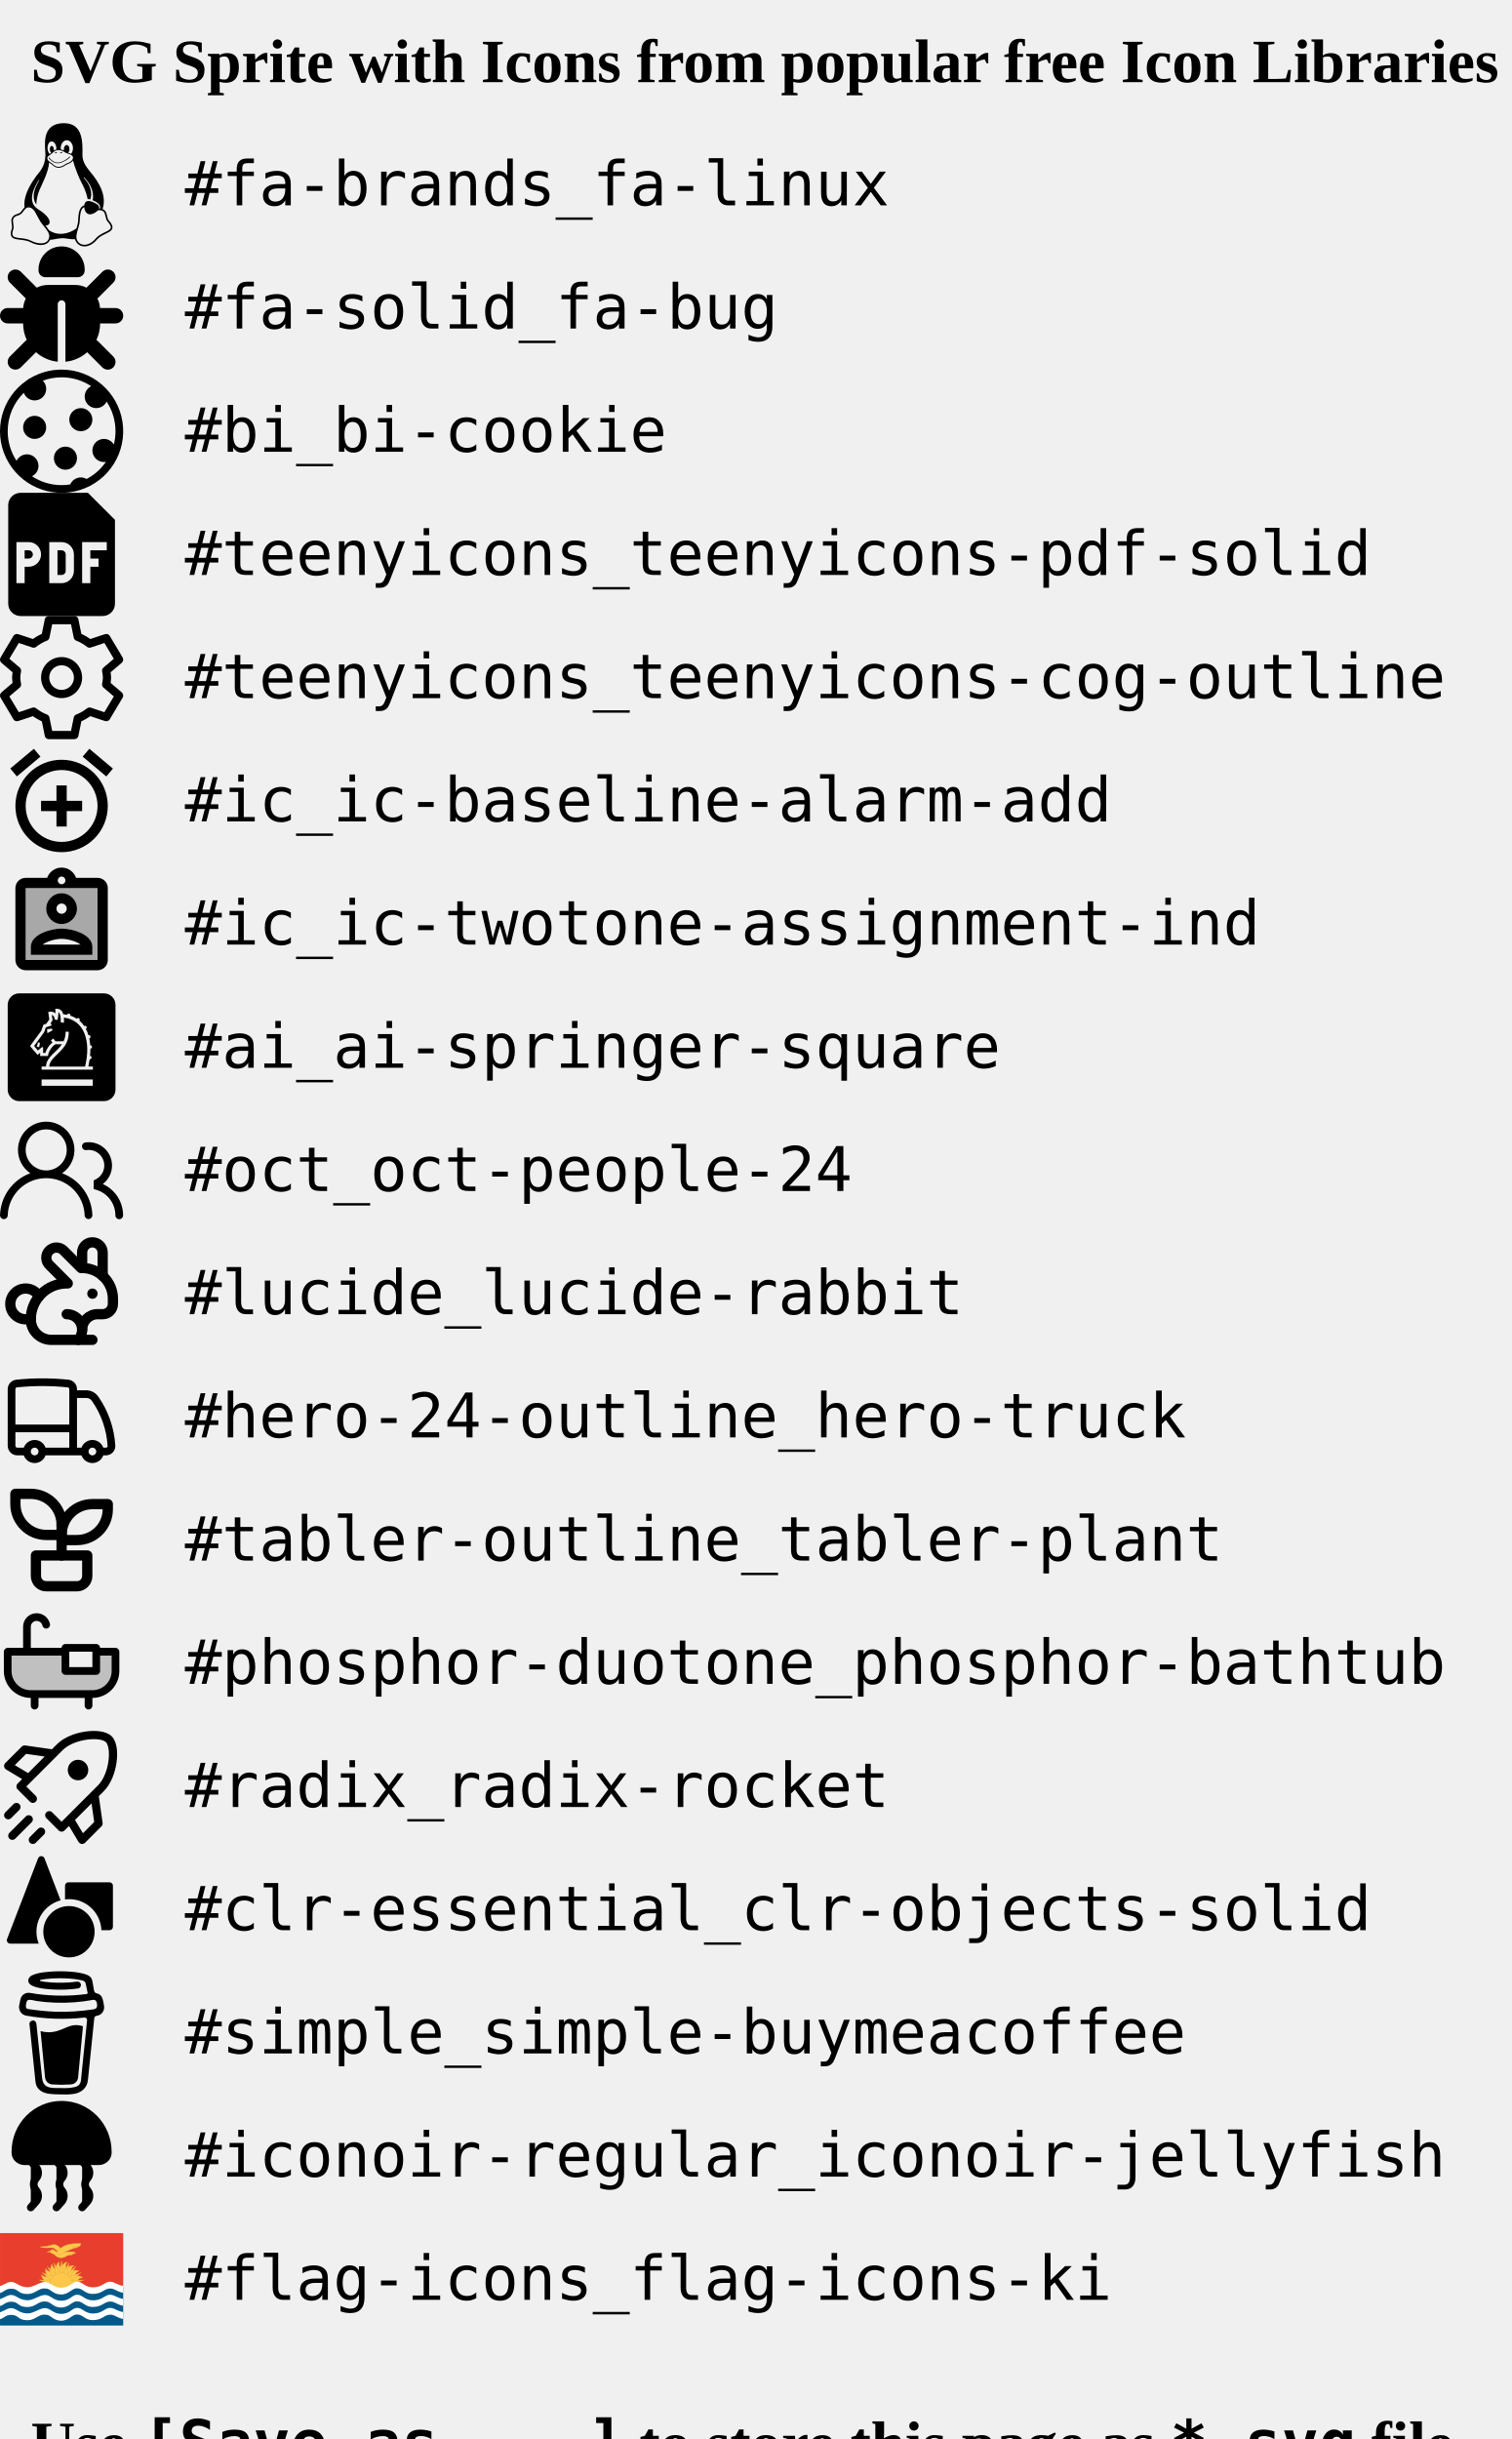
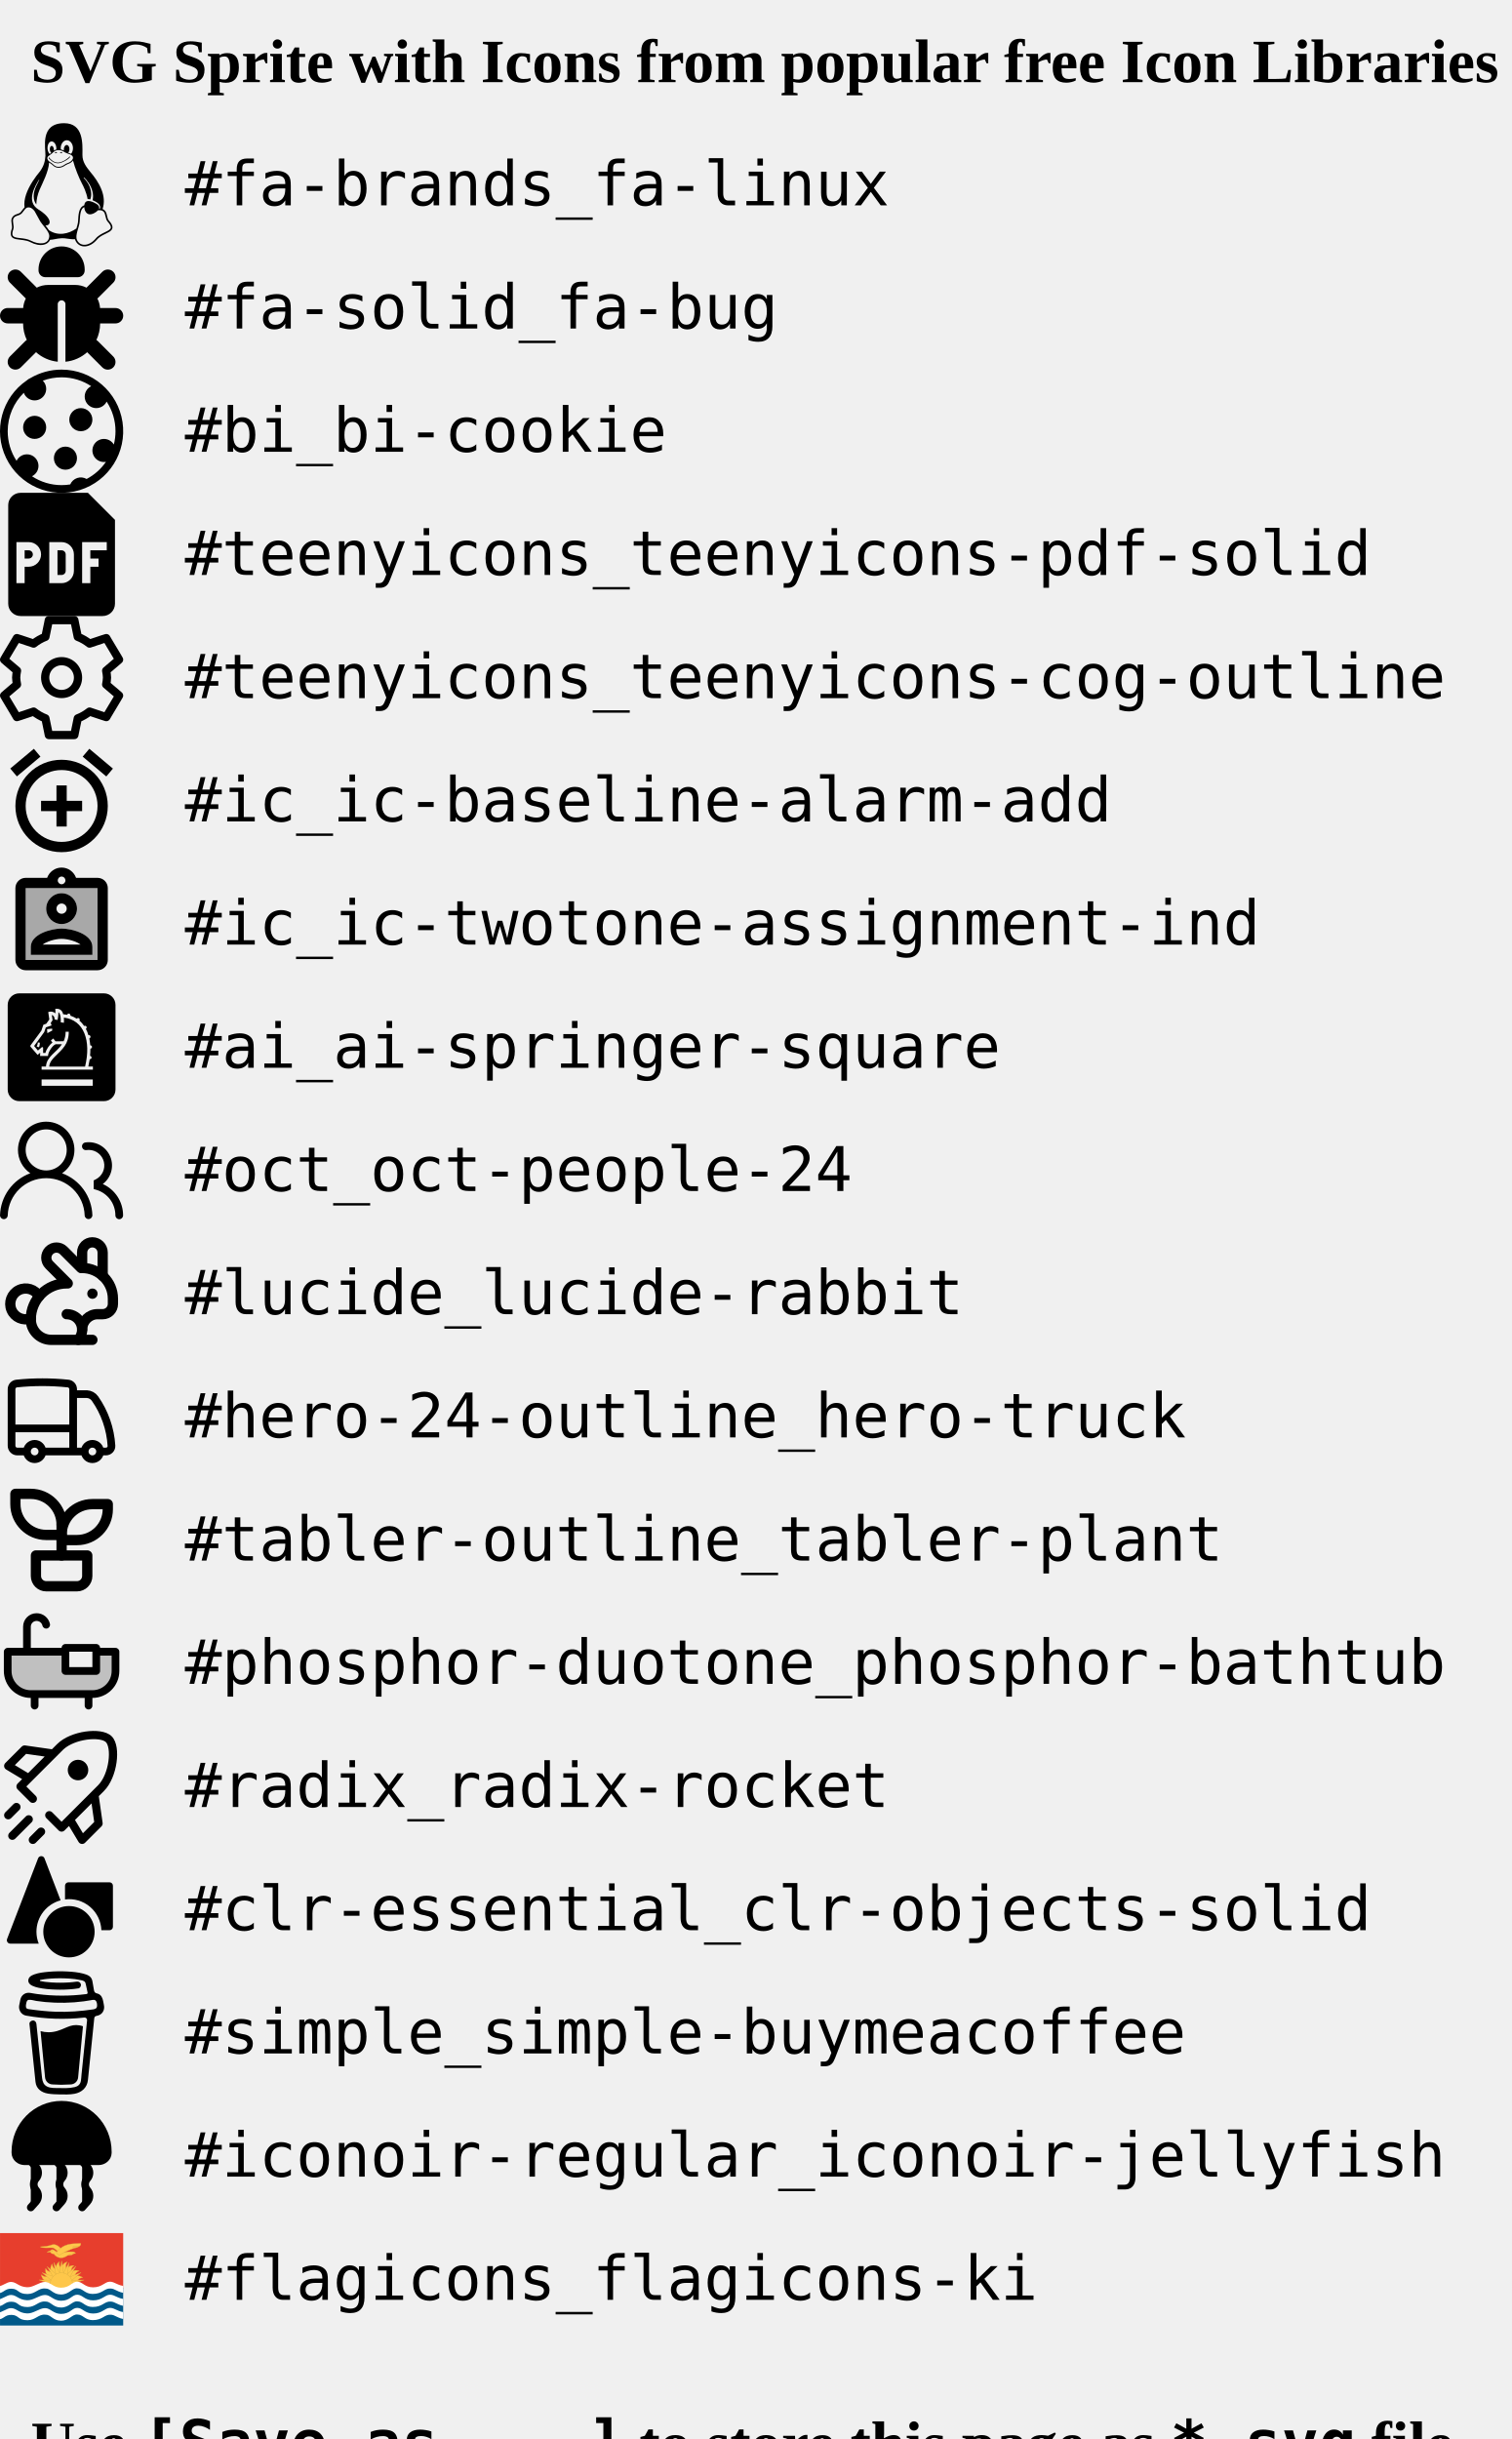
<svg xmlns="http://www.w3.org/2000/svg" version="1.1">
  <text x="6" y="16" style="font-weight:bold">SVG Sprite with Icons from popular free Icon Libraries</text>
  <text x="6" y="480" style="font-weight:bold">Use <tspan font-family="monospace">[Save as ...]</tspan> to store this page as <tspan font-family="monospace">*.svg</tspan> file.</text>
  <defs>
    <symbol id="fa-brands_fa-linux" viewBox="0 0 448 512" fill="currentColor">
      <path d="M220.8 123.3c1 .5 1.8 1.7 3 1.7 1.1 0 2.8-.4 2.9-1.5.2-1.4-1.9-2.3-3.2-2.9-1.7-.7-3.9-1-5.5-.1-.4.2-.8.7-.6 1.1.3 1.3 2.3 1.1 3.4 1.7zm-21.9 1.7c1.2 0 2-1.2 3-1.7 1.1-.6 3.1-.4 3.5-1.6.2-.4-.2-.9-.6-1.1-1.6-.9-3.8-.6-5.5.1-1.3.6-3.4 1.5-3.2 2.9.1 1 1.8 1.5 2.8 1.4zM420 403.8c-3.6-4-5.3-11.6-7.2-19.7-1.8-8.1-3.9-16.8-10.5-22.4-1.3-1.1-2.6-2.1-4-2.9-1.3-.8-2.7-1.5-4.1-2 9.2-27.3 5.6-54.5-3.7-79.1-11.4-30.1-31.3-56.4-46.5-74.4-17.1-21.5-33.7-41.9-33.4-72C311.1 85.4 315.7.1 234.8 0 132.4-.2 158 103.4 156.9 135.2c-1.7 23.4-6.4 41.8-22.5 64.7-18.9 22.5-45.5 58.8-58.1 96.7-6 17.9-8.8 36.1-6.2 53.3-6.5 5.8-11.4 14.7-16.6 20.2-4.2 4.3-10.3 5.9-17 8.3s-14 6-18.5 14.5c-2.1 3.9-2.8 8.1-2.8 12.4 0 3.9.6 7.9 1.2 11.8 1.2 8.1 2.5 15.7.8 20.8-5.2 14.4-5.9 24.4-2.2 31.7 3.8 7.3 11.4 10.5 20.1 12.3 17.3 3.6 40.8 2.7 59.3 12.5 19.8 10.4 39.9 14.1 55.9 10.4 11.6-2.6 21.1-9.6 25.9-20.2 12.5-.1 26.3-5.4 48.3-6.6 14.9-1.2 33.6 5.3 55.1 4.1.6 2.3 1.4 4.6 2.5 6.7v.1c8.3 16.7 23.8 24.3 40.3 23 16.6-1.3 34.1-11 48.3-27.9 13.6-16.4 36-23.2 50.9-32.2 7.4-4.5 13.4-10.1 13.9-18.3.4-8.2-4.4-17.3-15.5-29.7zM223.7 87.3c9.8-22.2 34.2-21.8 44-.4 6.5 14.2 3.6 30.9-4.3 40.4-1.6-.8-5.9-2.6-12.6-4.9 1.1-1.2 3.1-2.7 3.9-4.6 4.8-11.8-.2-27-9.1-27.3-7.3-.5-13.9 10.8-11.8 23-4.1-2-9.4-3.5-13-4.4-1-6.9-.3-14.6 2.9-21.8zM183 75.8c10.1 0 20.8 14.2 19.1 33.5-3.5 1-7.1 2.5-10.2 4.6 1.2-8.9-3.3-20.1-9.6-19.6-8.4.7-9.8 21.2-1.8 28.1 1 .8 1.9-.2-5.9 5.5-15.6-14.6-10.5-52.1 8.4-52.1zm-13.6 60.7c6.2-4.6 13.6-10 14.1-10.5 4.7-4.4 13.5-14.2 27.9-14.2 7.1 0 15.6 2.3 25.9 8.9 6.3 4.1 11.3 4.4 22.6 9.3 8.4 3.5 13.7 9.7 10.5 18.2-2.6 7.1-11 14.4-22.7 18.1-11.1 3.6-19.8 16-38.2 14.9-3.9-.2-7-1-9.6-2.1-8-3.5-12.2-10.4-20-15-8.6-4.8-13.2-10.4-14.7-15.3-1.4-4.9 0-9 4.2-12.3zm3.3 334c-2.7 35.1-43.9 34.4-75.3 18-29.9-15.8-68.6-6.5-76.5-21.9-2.4-4.7-2.4-12.7 2.6-26.4v-.2c2.4-7.6.6-16-.6-23.9-1.2-7.8-1.8-15 .9-20 3.5-6.7 8.5-9.1 14.8-11.3 10.3-3.7 11.8-3.4 19.6-9.9 5.5-5.7 9.5-12.9 14.3-18 5.1-5.5 10-8.1 17.7-6.9 8.1 1.2 15.1 6.8 21.9 16l19.6 35.6c9.5 19.9 43.1 48.4 41 68.9zm-1.4-25.9c-4.1-6.6-9.6-13.6-14.4-19.6 7.1 0 14.2-2.2 16.7-8.9 2.3-6.2 0-14.9-7.4-24.9-13.5-18.2-38.3-32.5-38.3-32.5-13.5-8.4-21.1-18.7-24.6-29.9s-3-23.3-.3-35.2c5.2-22.9 18.6-45.2 27.2-59.2 2.3-1.7.8 3.2-8.7 20.8-8.5 16.1-24.4 53.3-2.6 82.4.6-20.7 5.5-41.8 13.8-61.5 12-27.4 37.3-74.9 39.3-112.7 1.1.8 4.6 3.2 6.2 4.1 4.6 2.7 8.1 6.7 12.6 10.3 12.4 10 28.5 9.2 42.4 1.2 6.2-3.5 11.2-7.5 15.9-9 9.9-3.1 17.8-8.6 22.3-15 7.7 30.4 25.7 74.3 37.2 95.7 6.1 11.4 18.3 35.5 23.6 64.6 3.3-.1 7 .4 10.9 1.4 13.8-35.7-11.7-74.2-23.3-84.9-4.7-4.6-4.9-6.6-2.6-6.5 12.6 11.2 29.2 33.7 35.2 59 2.8 11.6 3.3 23.7.4 35.7 16.4 6.8 35.9 17.9 30.7 34.8-2.2-.1-3.2 0-4.2 0 3.2-10.1-3.9-17.6-22.8-26.1-19.6-8.6-36-8.6-38.3 12.5-12.1 4.2-18.3 14.7-21.4 27.3-2.8 11.2-3.6 24.7-4.4 39.9-.5 7.7-3.6 18-6.8 29-32.1 22.9-76.7 32.9-114.3 7.2zm257.4-11.5c-.9 16.8-41.2 19.9-63.2 46.5-13.2 15.7-29.4 24.4-43.6 25.5s-26.5-4.8-33.7-19.3c-4.7-11.1-2.4-23.1 1.1-36.3 3.7-14.2 9.2-28.8 9.9-40.6.8-15.2 1.7-28.5 4.2-38.7 2.6-10.3 6.6-17.2 13.7-21.1.3-.2.7-.3 1-.5.8 13.2 7.3 26.6 18.8 29.5 12.6 3.3 30.7-7.5 38.4-16.3 9-.3 15.7-.9 22.6 5.1 9.9 8.5 7.1 30.3 17.1 41.6 10.6 11.6 14 19.5 13.7 24.6zM173.3 148.7c2 1.9 4.7 4.5 8 7.1 6.6 5.2 15.8 10.6 27.3 10.6 11.6 0 22.5-5.9 31.8-10.8 4.9-2.6 10.9-7 14.8-10.4s5.9-6.3 3.1-6.6-2.6 2.6-6 5.1c-4.4 3.2-9.7 7.4-13.9 9.8-7.4 4.2-19.5 10.2-29.9 10.2s-18.7-4.8-24.9-9.7c-3.1-2.5-5.7-5-7.7-6.9-1.5-1.4-1.9-4.6-4.3-4.9-1.4-.1-1.8 3.7 1.7 6.5z" />
    </symbol>
    <symbol id="fa-solid_fa-bug" viewBox="0 0 512 512" fill="currentColor">
      <path d="M256 0c53 0 96 43 96 96l0 3.6c0 15.7-12.7 28.4-28.4 28.4l-135.1 0c-15.7 0-28.4-12.7-28.4-28.4l0-3.6c0-53 43-96 96-96zM41.4 105.4c12.5-12.5 32.8-12.5 45.3 0l64 64c.7 .7 1.3 1.4 1.9 2.1c14.2-7.3 30.4-11.4 47.5-11.4l112 0c17.1 0 33.2 4.1 47.5 11.4c.6-.7 1.2-1.4 1.9-2.1l64-64c12.5-12.5 32.8-12.5 45.3 0s12.5 32.8 0 45.3l-64 64c-.7 .7-1.4 1.3-2.1 1.9c6.2 12 10.1 25.3 11.1 39.5l64.3 0c17.7 0 32 14.3 32 32s-14.3 32-32 32l-64 0c0 24.6-5.5 47.8-15.4 68.6c2.2 1.3 4.2 2.9 6 4.8l64 64c12.5 12.5 12.5 32.8 0 45.3s-32.8 12.5-45.3 0l-63.1-63.1c-24.5 21.8-55.8 36.2-90.3 39.6L272 240c0-8.8-7.2-16-16-16s-16 7.2-16 16l0 239.2c-34.5-3.4-65.8-17.8-90.3-39.6L86.6 502.6c-12.5 12.5-32.8 12.5-45.3 0s-12.5-32.8 0-45.3l64-64c1.9-1.9 3.9-3.4 6-4.8C101.5 367.8 96 344.6 96 320l-64 0c-17.7 0-32-14.3-32-32s14.3-32 32-32l64.3 0c1.1-14.1 5-27.5 11.1-39.5c-.7-.6-1.4-1.2-2.1-1.9l-64-64c-12.5-12.5-12.5-32.8 0-45.3z" />
    </symbol>
    <symbol id="bi_bi-cookie" fill="currentColor" viewBox="0 0 16 16">
      <path d="M6 7.5a1.5 1.5 0 1 1-3 0 1.5 1.5 0 0 1 3 0m4.5.5a1.5 1.5 0 1 0 0-3 1.5 1.5 0 0 0 0 3m-.5 3.5a1.5 1.5 0 1 1-3 0 1.5 1.5 0 0 1 3 0" />
      <path d="M8 0a7.96 7.96 0 0 0-4.075 1.114q-.245.102-.437.28A8 8 0 1 0 8 0m3.25 14.201a1.5 1.5 0 0 0-2.13.71A7 7 0 0 1 8 15a6.97 6.97 0 0 1-3.845-1.15 1.5 1.5 0 1 0-2.005-2.005A6.97 6.97 0 0 1 1 8c0-1.953.8-3.719 2.09-4.989a1.5 1.5 0 1 0 2.469-1.574A7 7 0 0 1 8 1c1.42 0 2.742.423 3.845 1.15a1.5 1.5 0 1 0 2.005 2.005A6.97 6.97 0 0 1 15 8c0 .596-.074 1.174-.214 1.727a1.5 1.5 0 1 0-1.025 2.25 7 7 0 0 1-2.51 2.224Z" />
    </symbol>
    <symbol id="teenyicons_teenyicons-pdf-solid" viewBox="0 0 15 15" fill="none">
      <path d="M3.5 8H3V7H3.5C3.776 7 4 7.224 4 7.5C4 7.776 3.776 8 3.5 8Z" fill="currentColor" />
      <path d="M7 10V7H7.5C7.776 7 8 7.224 8 7.5V9.5C8 9.776 7.776 10 7.5 10H7Z" fill="currentColor" />
      <path fill-rule="evenodd" clip-rule="evenodd" d="M1 1.5C1 0.672 1.672 0 2.5 0H10.707L14 3.293V13.5C14 14.328 13.328 15 12.5 15H2.5C1.672 15 1 14.328 1 13.5V1.5ZM3.5 6H2V11H3V9H3.5C4.328 9 5 8.328 5 7.5C5 6.672 4.328 6 3.5 6ZM7.5 6H6V11H7.5C8.328 11 9 10.328 9 9.5V7.5C9 6.672 8.328 6 7.5 6ZM10 11V6H13V7H11V8H12V9H11V11H10Z" fill="currentColor" />
    </symbol>
    <symbol id="teenyicons_teenyicons-cog-outline" viewBox="0 0 15 15" fill="none">
      <path fill-rule="evenodd" clip-rule="evenodd" d="M5.944 0.5L5.858 0.937L5.529 2.535C5.003 2.736 4.526 3.02 4.095 3.358L2.487 2.821L2.055 2.687L1.831 3.072L0.724 4.923L0.5 5.309L0.828 5.596L2.072 6.654C2.027 6.931 1.969 7.205 1.969 7.495C1.969 7.786 2.027 8.06 2.072 8.337L0.828 9.395L0.5 9.682L0.724 10.068L1.831 11.919L2.055 12.305L2.487 12.17L4.095 11.633C4.526 11.97 5.003 12.255 5.529 12.456L5.858 14.054L5.944 14.491H9.055L9.142 14.054L9.47 12.456C9.996 12.255 10.473 11.97 10.904 11.633L12.512 12.17L12.944 12.305L13.169 11.919L14.275 10.068L14.5 9.682L14.171 9.395L12.927 8.337C12.973 8.06 13.03 7.786 13.03 7.495C13.03 7.205 12.973 6.931 12.927 6.654L14.171 5.596L14.5 5.309L14.275 4.923L13.169 3.072L12.944 2.687L12.512 2.821L10.904 3.358C10.473 3.02 9.996 2.736 9.47 2.535L9.142 0.937L9.055 0.5H5.944Z" stroke="currentColor" stroke-linecap="square" stroke-linejoin="round" />
      <path fill-rule="evenodd" clip-rule="evenodd" d="M9.5 7.495C9.5 8.599 8.604 9.494 7.5 9.494C6.396 9.494 5.5 8.599 5.5 7.495C5.5 6.392 6.396 5.497 7.5 5.497C8.604 5.497 9.5 6.392 9.5 7.495Z" stroke="currentColor" stroke-linecap="square" stroke-linejoin="round" />
    </symbol>
    <symbol id="ic_ic-baseline-alarm-add" viewBox="0 0 24 24" fill="currentColor">
      <path d="M7.88 3.39L6.6 1.86L2 5.71l1.29 1.53l4.59-3.85zM22 5.72l-4.6-3.86l-1.29 1.53l4.6 3.86L22 5.72zM12 4c-4.97 0-9 4.03-9 9s4.02 9 9 9a9 9 0 0 0 0-18zm0 16c-3.87 0-7-3.13-7-7s3.13-7 7-7s7 3.13 7 7s-3.13 7-7 7zm1-11h-2v3H8v2h3v3h2v-3h3v-2h-3V9z" />
    </symbol>
    <symbol id="ic_ic-twotone-assignment-ind" viewBox="0 0 24 24" fill="currentColor">
      <path opacity=".3" d="M19 5H5v14h14V5zm-7 1c1.65 0 3 1.35 3 3s-1.35 3-3 3s-3-1.35-3-3s1.35-3 3-3zm6 12H6v-1.53c0-2.5 3.97-3.58 6-3.58s6 1.08 6 3.58V18z" />
      <path d="M20.66 3.88c-.14-.21-.33-.4-.54-.54c-.11-.07-.22-.13-.34-.18c-.24-.1-.5-.16-.78-.16h-4.18C14.4 1.84 13.3 1 12 1s-2.4.84-2.82 2H5c-1.1 0-2 .9-2 2v14c0 1.1.9 2 2 2h14c.28 0 .54-.06.78-.16c.12-.05.23-.11.34-.18c.21-.14.4-.33.54-.54c.21-.32.34-.71.34-1.12V5c0-.41-.13-.8-.34-1.12zM12 2.75c.22 0 .41.1.55.25c.12.13.2.31.2.5c0 .41-.34.75-.75.75s-.75-.34-.75-.75c0-.19.08-.37.2-.5c.14-.15.33-.25.55-.25zM19 19H5V5h14v14zm-7-7c1.65 0 3-1.35 3-3s-1.35-3-3-3s-3 1.35-3 3s1.35 3 3 3zm0-2c-.55 0-1-.45-1-1s.45-1 1-1s1 .45 1 1s-.45 1-1 1zm0 2.88c-2.03 0-6 1.08-6 3.58V18h12v-1.53c0-2.51-3.97-3.59-6-3.59zM8.31 16c.69-.56 2.38-1.12 3.69-1.12s3.01.56 3.69 1.12H8.31z" />
    </symbol>
    <symbol id="ai_ai-springer-square" version="1.1" viewBox="0 0 448 512" fill="currentColor">
      <path style="fill:currentColor;" d="M 48 32 C 21.5 32 0 53.5 0 80 L 0 432 C 0 458.5 21.5 480 48 480 L 400 480 C 426.5 480 448 458.5 448 432 L 448 80 C 448 53.5 426.5 32 400 32 L 48 32 z M 203.543 96.004 C 220.888 96.226 227.5 106.983 230.773 118.863 C 236.644 119.315 242.066 120.208 247.031 121.102 C 247.937 118.411 250.648 116.141 253.807 116.141 C 257.869 116.141 260.582 119.315 260.582 122.91 L 260.582 124.717 C 270.063 127.879 279.093 132.391 287.225 137.363 C 288.58 135.555 290.384 134.65 292.643 134.65 C 296.707 134.65 299.42 137.815 299.42 141.443 C 299.42 143.23 298.968 144.584 298.062 145.488 C 305.742 151.828 312.066 159.492 317.938 167.617 C 318.836 167.165 320.192 166.713 321.096 166.713 C 325.158 166.713 328.324 169.878 328.324 173.494 C 328.324 176.217 326.969 178.454 324.709 179.359 C 329.229 187.507 332.838 196.538 335.545 205.998 C 335.997 205.557 336.901 205.555 337.354 205.555 C 341.418 205.555 344.129 208.719 344.129 212.324 C 344.129 215.941 341.869 218.655 339.164 219.105 C 340.971 228.577 342.322 238.069 343.225 248.004 C 347.287 248.004 350.453 251.157 350.453 254.785 C 350.453 258.841 347.289 261.543 343.678 262.006 C 343.678 271.488 343.225 281.874 342.322 291.809 C 345.938 292.26 348.645 295.414 348.645 299.041 C 348.645 302.646 345.484 305.812 341.416 305.812 L 340.971 305.812 C 339.163 315.746 337.354 325.679 335.1 336.064 L 335.098 336.066 L 354.062 336.066 L 354.062 349.164 L 140.906 349.164 L 140.906 336.066 L 158.973 336.066 C 162.131 293.619 202.777 277.831 225.357 243.498 L 199.166 243.498 C 186.518 248.007 167.551 276.022 167.551 292.264 L 134.584 292.264 L 135.035 278.713 L 124.197 287.754 L 95.293 254.346 C 95.293 254.346 93.938 252.525 93.938 251.158 C 93.938 249.813 94.391 248.91 94.391 248.91 L 140.002 187.057 L 148.135 162.668 L 160.328 158.137 L 172.971 140.541 L 168.453 109.812 C 180.647 105.302 192.391 109.36 198.271 115.234 C 198.712 106.217 197.807 96.283 197.807 96.283 C 199.839 96.07 201.749 95.981 203.543 96.004 z M 210.91 110.264 C 210.91 110.264 210.909 126.524 207.293 142.787 L 195.1 140.539 C 195.1 129.247 190.132 124.718 183.357 121.553 L 186.52 143.682 L 178.842 154.973 L 182.457 165.367 L 158.521 173.494 L 151.746 192.91 L 109.746 250.717 L 125.555 269.682 L 143.168 254.787 L 147.23 257.486 L 147.23 279.617 L 156.711 279.617 C 160.775 263.817 173.872 245.294 186.066 236.264 L 179.293 228.137 L 189.227 219.57 L 198.713 231.303 C 198.713 231.303 232.584 231.303 232.584 230.861 C 237.552 220.013 240.709 206.903 240.709 191.555 L 253.809 191.555 C 253.809 243.054 228.07 263.353 196.002 294.973 C 184.261 306.703 173.873 319.362 172.518 336.518 L 321.549 336.518 C 347.74 228.579 317.034 142.788 233.49 132.844 C 233.937 137.364 233.936 140.993 233.936 144.586 C 233.936 150.011 233.49 154.52 233.49 154.52 L 220.391 152.281 C 220.855 147.749 221.749 117.044 210.91 110.264 z M 184.713 178.455 L 185.164 186.604 L 164.844 197.441 L 163.488 180.715 L 184.713 178.455 z M 125.104 236.26 L 133.229 236.713 C 133.682 242.589 132.776 251.62 129.617 256.129 L 129.617 256.131 L 120.137 252.525 C 123.294 248.005 125.104 241.685 125.104 236.26 z M 140.908 389.826 L 353.613 389.826 L 353.613 416 L 140.908 416 L 140.908 389.826 z " id="path2" />
    </symbol>
    <symbol id="oct_oct-people-24" viewBox="0 0 24 24" fill="currentColor">
      <path d="M3.5 8a5.5 5.5 0 1 1 8.596 4.547 9.005 9.005 0 0 1 5.9 8.18.751.751 0 0 1-1.5.045 7.5 7.5 0 0 0-14.993 0 .75.75 0 0 1-1.499-.044 9.005 9.005 0 0 1 5.9-8.181A5.496 5.496 0 0 1 3.5 8ZM9 4a4 4 0 1 0 0 8 4 4 0 0 0 0-8Zm8.29 4c-.148 0-.292.01-.434.03a.75.75 0 1 1-.212-1.484 4.53 4.53 0 0 1 3.38 8.097 6.69 6.69 0 0 1 3.956 6.107.75.75 0 0 1-1.5 0 5.193 5.193 0 0 0-3.696-4.972l-.534-.16v-1.676l.41-.209A3.03 3.03 0 0 0 17.29 8Z" />
    </symbol>
    <symbol id="lucide_lucide-rabbit" viewBox="0 0 24 24" fill="none" stroke="currentColor" stroke-width="2" stroke-linecap="round" stroke-linejoin="round">
      <path d="M13 16a3 3 0 0 1 2.24 5" />
      <path d="M18 12h.01" />
      <path d="M18 21h-8a4 4 0 0 1-4-4 7 7 0 0 1 7-7h.2L9.6 6.4a1 1 0 1 1 2.8-2.8L15.8 7h.2c3.3 0 6 2.7 6 6v1a2 2 0 0 1-2 2h-1a3 3 0 0 0-3 3" />
      <path d="M20 8.54V4a2 2 0 1 0-4 0v3" />
      <path d="M7.612 12.524a3 3 0 1 0-1.6 4.3" />
    </symbol>
    <symbol id="hero-24-outline_hero-truck" fill="none" viewBox="0 0 24 24" stroke-width="1.5" stroke="currentColor" aria-hidden="true" data-slot="icon">
      <path stroke-linecap="round" stroke-linejoin="round" d="M8.25 18.75a1.5 1.5 0 0 1-3 0m3 0a1.5 1.5 0 0 0-3 0m3 0h6m-9 0H3.375a1.125 1.125 0 0 1-1.125-1.125V14.25m17.25 4.5a1.5 1.5 0 0 1-3 0m3 0a1.5 1.5 0 0 0-3 0m3 0h1.125c.621 0 1.129-.504 1.09-1.124a17.902 17.902 0 0 0-3.213-9.193 2.056 2.056 0 0 0-1.58-.86H14.25M16.5 18.75h-2.25m0-11.177v-.958c0-.568-.422-1.048-.987-1.106a48.554 48.554 0 0 0-10.026 0 1.106 1.106 0 0 0-.987 1.106v7.635m12-6.677v6.677m0 4.5v-4.5m0 0h-12" />
    </symbol>
    <symbol id="tabler-outline_tabler-plant" viewBox="0 0 24 24" fill="none" stroke="currentColor" stroke-width="2" stroke-linecap="round" stroke-linejoin="round">
      <path d="M7 15h10v4a2 2 0 0 1 -2 2h-6a2 2 0 0 1 -2 -2v-4z" />
      <path d="M12 9a6 6 0 0 0 -6 -6h-3v2a6 6 0 0 0 6 6h3" />
      <path d="M12 11a6 6 0 0 1 6 -6h3v1a6 6 0 0 1 -6 6h-3" />
      <path d="M12 15l0 -6" />
    </symbol>
    <symbol id="phosphor-duotone_phosphor-bathtub" viewBox="0 0 256 256" fill="currentColor">
      <path d="M240,104v40a48,48,0,0,1-48,48H64a48,48,0,0,1-48-48V104H136v40h64V104Z" opacity="0.2" />
      <path d="M240,96H208a8,8,0,0,0-8-8H136a8,8,0,0,0-8,8H64V52A12,12,0,0,1,76,40a12.44,12.44,0,0,1,12.16,9.59,8,8,0,0,0,15.68-3.18A28.32,28.32,0,0,0,76,24,28,28,0,0,0,48,52V96H16a8,8,0,0,0-8,8v40a56.06,56.06,0,0,0,56,56v16a8,8,0,0,0,16,0V200h96v16a8,8,0,0,0,16,0V200a56.06,56.06,0,0,0,56-56V104A8,8,0,0,0,240,96Zm-48,8v32H144V104Zm40,40a40,40,0,0,1-40,40H64a40,40,0,0,1-40-40V112H128v32a8,8,0,0,0,8,8h64a8,8,0,0,0,8-8V112h24Z" />
    </symbol>
    <symbol id="radix_radix-rocket" viewBox="0 0 15 15" fill="none">
      <path d="M4.646 12.646C4.842 12.451 5.158 12.451 5.353 12.646C5.549 12.842 5.549 13.158 5.353 13.354L4.353 14.354C4.158 14.549 3.842 14.549 3.646 14.354C3.451 14.158 3.451 13.842 3.646 13.646L4.646 12.646ZM10.41 0.812C11.037 0.722 11.661 0.711 12.204 0.792C12.732 0.871 13.255 1.048 13.603 1.397C13.952 1.745 14.129 2.268 14.208 2.796C14.289 3.339 14.278 3.962 14.188 4.59C14.011 5.829 13.509 7.198 12.653 8.054L12.03 8.677L12.495 11.93C12.517 12.085 12.465 12.242 12.353 12.354L10.353 14.354C10.245 14.462 10.091 14.515 9.938 14.496C9.786 14.477 9.65 14.389 9.571 14.258L8.4 12.307L7.853 12.854C7.658 13.049 7.342 13.049 7.146 12.854L5.646 11.354C5.451 11.158 5.451 10.842 5.646 10.646C5.842 10.451 6.158 10.451 6.353 10.646L7.5 11.793L11.946 7.347C12.591 6.702 13.039 5.572 13.199 4.448C13.278 3.895 13.283 3.371 13.219 2.943C13.152 2.501 13.023 2.23 12.896 2.104C12.77 1.977 12.499 1.847 12.057 1.781C11.629 1.717 11.105 1.723 10.552 1.802C9.499 1.952 8.44 2.355 7.78 2.936L7.653 3.054L3.207 7.5L4.353 8.646C4.549 8.842 4.549 9.158 4.353 9.354C4.158 9.549 3.842 9.549 3.646 9.354L2.146 7.854C2.053 7.76 2 7.633 2 7.5C2 7.367 2.053 7.24 2.146 7.146L2.693 6.6L0.743 5.429C0.611 5.35 0.523 5.214 0.504 5.062C0.485 4.909 0.538 4.755 0.646 4.646L2.646 2.647C2.758 2.535 2.915 2.483 3.07 2.505L6.323 2.97L6.946 2.347C7.802 1.491 9.171 0.989 10.41 0.812ZM3.146 11.146C3.342 10.951 3.658 10.951 3.853 11.146C4.049 11.342 4.049 11.658 3.853 11.854L1.853 13.854C1.658 14.049 1.342 14.049 1.146 13.854C0.951 13.658 0.951 13.342 1.146 13.146L3.146 11.146ZM9.13 11.578L10.1 13.193L11.47 11.823L11.146 9.561L9.13 11.578ZM1.646 9.646C1.842 9.451 2.158 9.451 2.353 9.646C2.549 9.842 2.549 10.158 2.353 10.354L1.353 11.354C1.158 11.549 0.842 11.549 0.646 11.354C0.451 11.158 0.451 10.842 0.646 10.646L1.646 9.646ZM9.5 4.251C10.19 4.251 10.749 4.81 10.749 5.5C10.749 6.19 10.19 6.749 9.5 6.749C8.81 6.749 8.251 6.19 8.251 5.5C8.251 4.81 8.81 4.251 9.5 4.251ZM1.807 4.9L3.423 5.87L5.439 3.854L3.177 3.53L1.807 4.9Z" fill="currentColor" />
    </symbol>
    <symbol id="clr-essential_clr-objects-solid" version="1.1" viewBox="0 0 36 36" preserveAspectRatio="xMidYMid meet" fill="currentColor">
      <path class="clr-i-solid clr-i-solid-path-1" d="M10.65,24.44a9.51,9.51,0,0,1,7.06-9.17L13,3a1,1,0,0,0-1.87,0L2.07,26.56A1,1,0,0,0,3,27.92h8.32A9.44,9.44,0,0,1,10.65,24.44Z" />
      <path class="clr-i-solid clr-i-solid-path-2" d="M32,10H20a1,1,0,0,0-1,1v4a9.43,9.43,0,0,1,10.63,9H32a1,1,0,0,0,1-1V11A1,1,0,0,0,32,10Z" />
      <circle class="clr-i-solid clr-i-solid-path-3" cx="20.15" cy="24.44" r="7.5" />
      <rect x="0" y="0" width="36" height="36" fill-opacity="0" />
    </symbol>
    <symbol id="simple_simple-buymeacoffee" role="img" viewBox="0 0 24 24" fill="currentColor">
      <path d="M20.216 6.415l-.132-.666c-.119-.598-.388-1.163-1.001-1.379-.197-.069-.42-.098-.57-.241-.152-.143-.196-.366-.231-.572-.065-.378-.125-.756-.192-1.133-.057-.325-.102-.69-.25-.987-.195-.4-.597-.634-.996-.788a5.723 5.723 0 00-.626-.194c-1-.263-2.05-.36-3.077-.416a25.834 25.834 0 00-3.7.062c-.915.083-1.88.184-2.75.5-.318.116-.646.256-.888.501-.297.302-.393.77-.177 1.146.154.267.415.456.692.58.36.162.737.284 1.123.366 1.075.238 2.189.331 3.287.37 1.218.05 2.437.01 3.65-.118.299-.033.598-.073.896-.119.352-.054.578-.513.474-.834-.124-.383-.457-.531-.834-.473-.466.074-.96.108-1.382.146-1.177.08-2.358.082-3.536.006a22.228 22.228 0 01-1.157-.107c-.086-.01-.18-.025-.258-.036-.243-.036-.484-.08-.724-.13-.111-.027-.111-.185 0-.212h.005c.277-.06.557-.108.838-.147h.002c.131-.009.263-.032.394-.048a25.076 25.076 0 013.426-.12c.674.019 1.347.067 2.017.144l.228.031c.267.04.533.088.798.145.392.085.895.113 1.07.542.055.137.08.288.111.431l.319 1.484a.237.237 0 01-.199.284h-.003c-.037.006-.075.01-.112.015a36.704 36.704 0 01-4.743.295 37.059 37.059 0 01-4.699-.304c-.14-.017-.293-.042-.417-.06-.326-.048-.649-.108-.973-.161-.393-.065-.768-.032-1.123.161-.29.16-.527.404-.675.701-.154.316-.199.66-.267 1-.069.34-.176.707-.135 1.056.087.753.613 1.365 1.37 1.502a39.69 39.69 0 0011.343.376.483.483 0 01.535.53l-.071.697-1.018 9.907c-.041.41-.047.832-.125 1.237-.122.637-.553 1.028-1.182 1.171-.577.131-1.165.2-1.756.205-.656.004-1.31-.025-1.966-.022-.699.004-1.556-.06-2.095-.58-.475-.458-.54-1.174-.605-1.793l-.731-7.013-.322-3.094c-.037-.351-.286-.695-.678-.678-.336.015-.718.3-.678.679l.228 2.185.949 9.112c.147 1.344 1.174 2.068 2.446 2.272.742.12 1.503.144 2.257.156.966.016 1.942.053 2.892-.122 1.408-.258 2.465-1.198 2.616-2.657.34-3.332.683-6.663 1.024-9.995l.215-2.087a.484.484 0 01.39-.426c.402-.078.787-.212 1.074-.518.455-.488.546-1.124.385-1.766zm-1.478.772c-.145.137-.363.201-.578.233-2.416.359-4.866.54-7.308.46-1.748-.06-3.477-.254-5.207-.498-.17-.024-.353-.055-.47-.18-.22-.236-.111-.71-.054-.995.052-.26.152-.609.463-.646.484-.057 1.046.148 1.526.22.577.088 1.156.159 1.737.212 2.48.226 5.002.19 7.472-.14.45-.06.899-.13 1.345-.21.399-.072.84-.206 1.08.206.166.281.188.657.162.974a.544.544 0 01-.169.364zm-6.159 3.9c-.862.37-1.84.788-3.109.788a5.884 5.884 0 01-1.569-.217l.877 9.004c.065.78.717 1.38 1.5 1.38 0 0 1.243.065 1.658.065.447 0 1.786-.065 1.786-.065.783 0 1.434-.6 1.499-1.38l.94-9.95a3.996 3.996 0 00-1.322-.238c-.826 0-1.491.284-2.26.613z" />
    </symbol>
    <symbol id="iconoir-regular_iconoir-jellyfish" viewBox="0 0 24 24" stroke-width="1.5" fill="currentColor">
      <path d="M12 2C16.971 2 21 6.104 21 11.167C21 11.235 20.999 11.303 20.998 11.371C20.977 12.325 20.133 13 19.179 13H4.821C3.867 13 3.023 12.325 3.002 11.371C3.001 11.303 3 11.235 3 11.167C3 6.104 7.029 2 12 2Z" stroke="currentColor" stroke-linecap="round" stroke-linejoin="round" />
      <path d="M6 13L7 14.125C7.57 14.767 7.57 15.733 7 16.375V16.375C6.43 17.017 6.43 17.983 7 18.625V18.625C7.57 19.267 7.57 20.233 7 20.875L6 22" stroke="currentColor" stroke-linecap="round" stroke-linejoin="round" />
      <path d="M11 13L12 14.125C12.57 14.767 12.57 15.733 12 16.375V16.375C11.43 17.017 11.43 17.983 12 18.625V18.625C12.57 19.267 12.57 20.233 12 20.875L11 22" stroke="currentColor" stroke-linecap="round" stroke-linejoin="round" />
      <path d="M16 13L17 14.125C17.57 14.767 17.57 15.733 17 16.375V16.375C16.43 17.017 16.43 17.983 17 18.625V18.625C17.57 19.267 17.57 20.233 17 20.875L16 22" stroke="currentColor" stroke-linecap="round" stroke-linejoin="round" />
    </symbol>
-     <symbol id="flag-icons_flag-icons-ki" viewBox="0 0 640 480">
+     <symbol id="flagicons_flagicons-ki" viewBox="0 0 640 480">
      <defs>
        <clipPath id="ki-a">
          <path fill-opacity=".7" d="M-86.3 0h682.6v512H-86.3z" />
        </clipPath>
      </defs>
      <g clip-path="url(#ki-a)" transform="translate(81)scale(.9375)">
        <path fill="#e73e2d" fill-rule="evenodd" d="M-164.3 0h835.8v306.5h-835.8z" />
        <path fill="#fec74a" fill-rule="evenodd" stroke="#d8aa3f" stroke-width="1.7" d="M204.3 282.1c-19.4-15.2-55.6-10-61.6-51.3 27.7 21.5 22.7-1.2 64 19.3z" />
        <path fill="#fec74a" fill-rule="evenodd" stroke="#d8aa3f" stroke-width="1.7" d="M209.5 263.4c-13.9-20.4-50-26.6-43-67.7 19.9 28.9 22 5.7 55.2 37.9z" />
        <path fill="#fec74a" fill-rule="evenodd" stroke="#d8aa3f" stroke-width="1.7" d="M215.8 250c-5-24.1-36-43.6-13.8-79 7.2 34.4 18 13.8 36.4 56.2z" />
        <path fill="#fec74a" fill-rule="evenodd" stroke="#d8aa3f" stroke-width="1.7" d="M230.3 237.6c2.7-24.5-20.8-52.6 11.1-79.4-3.6 34.9 13 18.7 17.5 64.6z" />
        <path fill="#fec74a" fill-rule="evenodd" stroke="#d8aa3f" stroke-width="1.7" d="M243.3 227.7c12.4-21.3 2.5-56.5 42.6-67.9-17.6 30.3 4.2 22.3-10.5 66z" />
        <path fill="#fec74a" fill-rule="evenodd" stroke="#d8aa3f" stroke-width="1.7" d="M262 230.3c18.6-16.2 20.4-52.8 62-50.9-26.3 23.2-3 22.5-31 59.4z" />
        <path fill="#fec74a" fill-rule="evenodd" stroke="#d8aa3f" stroke-width="1.7" d="M278.6 239.9c22.5-10.1 34.9-44.5 74.1-30.5-32 14.5-9.5 20.7-47 47.7z" />
        <path fill="#fec74a" fill-rule="evenodd" stroke="#d8aa3f" stroke-width="1.7" d="M292.5 255c24.4-3.4 46-33 79.7-8.4-34.7 4.9-15 17.1-58.5 32.5z" />
        <path fill="#fec74a" fill-rule="evenodd" stroke="#d8aa3f" stroke-width="1.7" d="m379.5 259.6-112.1 2.5 4.7 30.2z" />
        <path fill="#fec74a" fill-rule="evenodd" stroke="#d8aa3f" stroke-width="1.7" d="m363 218.4-103.8 39.9 17.3 33.3z" />
        <path fill="#fec74a" fill-rule="evenodd" stroke="#d8aa3f" stroke-width="1.7" d="m280.6 280.7 53.7-97.6-82.4 76.7z" />
        <path fill="#fec74a" fill-rule="evenodd" stroke="#d8aa3f" stroke-width="1.7" d="m279.5 272.6 17.2-109.4-53.8 97.2z" />
        <path fill="#fec74a" fill-rule="evenodd" stroke="#d8aa3f" stroke-width="1.7" d="m273 263.7-18-110.2-20 110.7z" />
        <path fill="#fec74a" fill-rule="evenodd" stroke="#d8aa3f" stroke-width="1.7" d="m263.7 254.3-52.3-92 20 111.8z" />
        <path fill="#fec74a" fill-rule="evenodd" stroke="#d8aa3f" stroke-width="1.7" d="m255.6 253.6-81.1-68.5 57.6 98z" />
        <path fill="#fec74a" fill-rule="evenodd" stroke="#d8aa3f" stroke-width="1.7" d="m146 218.9 87 71.9 13.4-37.6z" />
        <path fill="#fec74a" fill-rule="evenodd" stroke="#d8aa3f" stroke-width="1.7" d="m232.1 260.9-102.3-1.5 101.9 34z" />
        <path fill="#fec74a" fill-rule="evenodd" stroke="#d8aa3f" stroke-width="1.7" d="M315.1 279.2a61.4 61.4 0 1 1-122.7 0 61.4 61.4 0 0 1 122.7 0z" />
        <path fill="#005989" fill-rule="evenodd" d="M-165.1 303.4h839.9V512h-840z" />
        <path fill="#fff" fill-rule="evenodd" d="M-165.6 454c15.6 7.2 38 25.3 62 25.3 40-.3 41-27.4 81.6-26.1 40.7 1 33.3 29.6 88.2 29.5 45.4-.2 60-34.7 99.2-30.6 29-1.5 40.8 32.7 85.3 33.2 46.2 1 63.1-37.3 92-34.1 31 0 41 30.8 84.3 31 55.2.3 64.9-32 99.3-30 24.6-.5 44 23.7 80 24.3 28.6.5 52.7-21.2 69-29l.7-36.8c-17 6.3-42.4 27.1-67.7 27.3-36.6 1.4-59.1-24-84.5-23.7-30.4.3-42.5 31.3-94 31.3-47.2 0-58-31.3-88.4-31.3-29.7.2-38.8 34-90.3 33.4-42-.5-58.3-32.3-88-32-31.5 0-64 30.9-99 29.4-48-2-58.5-29.4-90-29.4-23.5 0-49 25.6-77.3 26-28.2.5-59.9-25.5-62.8-26zm0-73c15.6 7.3 38 25.4 62 25.4 40-.3 41-27.4 81.6-26.2 40.7 1 33.3 29.7 88.2 29.5 45.4 0 60-34.6 99.2-30.5 29-1.5 40.8 32.7 85.3 33.1 46.2 1 63.1-37.2 92-34 31 0 41 30.8 84.3 31 55.2.3 64.9-32 99.3-30 24.6-.5 44 23.7 80 24.3 28.6.5 52.7-21.2 69-29l.7-36.8c-17 6.3-42.4 27-67.7 27.3-36.6 1.3-59.1-24-84.5-23.7-30.4.3-42.5 31.3-94 31.3-47.2 0-58-31.3-88.4-31.3-29.7.2-38.8 34-90.3 33.4-42-.5-58.3-32.3-88-32-31.5 0-64 30.8-99 29.3-48-2-58.5-29.4-90-29.4-23.5 0-49 25.7-77.3 26.1s-59.9-25.5-62.8-26l.4 38.3z" />
        <path fill="#fff" fill-rule="evenodd" d="M-165.6 309c15.6 7.2 38 25.2 61.9 25.2 40-.2 41-27.4 81.6-26.1 40.6 1 33.2 29.6 88.1 29.5 45.3-.1 60-34.7 99-30.5 29-1.5 40.8 32.7 85.3 33.1 46.1 1 63-37.3 92-34.1 30.8 0 41 30.8 84.2 31 55 .3 64.7-32 99.2-30 24.5-.5 43.9 23.7 79.8 24.3 28.7.5 52.7-21.2 69-29l.7-36.8c-17 6.4-42.3 27.1-67.7 27.3-36.4 1.4-59-23.9-84.4-23.7-30.3.3-42.4 31.3-94 31.3-47 0-57.8-31.3-88.2-31.3-29.7.3-38.8 34-90.1 33.4-42-.5-58.3-32.2-88-32-31.5 0-64 30.9-98.8 29.4-48.1-2-58.5-29.4-90-29.4-23.5 0-48.9 25.6-77.2 26-28.2.5-59.8-25.4-62.8-26l.4 38.3z" />
        <path fill="#ffc84b" fill-rule="evenodd" stroke="#d8aa3f" stroke-width="1.8" d="M136.8 76c61-4.2 50-9.4 74.5-13.4 31 4.3 34.5 23 51.8 34.5 0 0-6.5 22-27.7 18.9-2.9-8.8 10.2-11.6-27.5-34.6-22-1.3-61.3 3.9-71-5.4zm189.3 33.9-44 1.8v10.9c29.7 1 35-3 44-12.7z" />
        <path fill="#ffc84b" fill-rule="evenodd" stroke="#d8aa3f" stroke-linejoin="round" stroke-width="1.7" d="M174.8 108c7.7-3.9 11.5-2.3 18.2-2.5 4.5 8.3 8.8 9 18.8 10a50 50 0 0 0 39.9 21.8c29.9-.8 39.4-21.7 59.5-24h21.2c-3.5-6-6.3-9.5-14-9.9-15.8-.8-36.2-.4-54 3.6l-25.1 6.3c-7.4-3.6-25.3-22.4-36.8-22-6.7 1.8-6.7 4.1-10 6.7-6.5 2.8-13 1.4-17.7 10z" />
        <path fill="#ffc84b" fill-rule="evenodd" stroke="#d8aa3f" stroke-width="1.7" d="M205.1 99a3.2 3.2 0 1 1-6.3 0 3.2 3.2 0 0 1 6.3 0z" />
        <path fill="#ffc84b" fill-rule="evenodd" stroke="#d8aa3f" stroke-width="1.8" d="M225.6 107.8c44.9-54.1 84.1-47.5 135.3-51.2 1.7 6.3 1 15.7-23.3 24-33.4 5-93.1 40.2-93.4 40.2-11.1-.6-18.9-12.2-18.6-13z" />
        <path fill="none" stroke="#d9a43e" stroke-linecap="round" stroke-width="1.8" d="M317.9 72.5 351 74m-36.7 4 24.1 2" />
      </g>
    </symbol>
  </defs>
  <g fill="currentColor" style="font-size:12px; font-family:monospace;">
    <use href="#fa-brands_fa-linux" x="0" y="24" width="24" height="24" />
    <text x="36" y="40">#fa-brands_fa-linux</text>
    <use href="#fa-solid_fa-bug" x="0" y="48" width="24" height="24" />
    <text x="36" y="64">#fa-solid_fa-bug</text>
    <use href="#bi_bi-cookie" x="0" y="72" width="24" height="24" />
    <text x="36" y="88">#bi_bi-cookie</text>
    <use href="#teenyicons_teenyicons-pdf-solid" x="0" y="96" width="24" height="24" />
    <text x="36" y="112">#teenyicons_teenyicons-pdf-solid</text>
    <use href="#teenyicons_teenyicons-cog-outline" x="0" y="120" width="24" height="24" />
    <text x="36" y="136">#teenyicons_teenyicons-cog-outline</text>
    <use href="#ic_ic-baseline-alarm-add" x="0" y="144" width="24" height="24" />
    <text x="36" y="160">#ic_ic-baseline-alarm-add</text>
    <use href="#ic_ic-twotone-assignment-ind" x="0" y="168" width="24" height="24" />
    <text x="36" y="184">#ic_ic-twotone-assignment-ind</text>
    <use href="#ai_ai-springer-square" x="0" y="192" width="24" height="24" />
    <text x="36" y="208">#ai_ai-springer-square</text>
    <use href="#oct_oct-people-24" x="0" y="216" width="24" height="24" />
    <text x="36" y="232">#oct_oct-people-24</text>
    <use href="#lucide_lucide-rabbit" x="0" y="240" width="24" height="24" />
    <text x="36" y="256">#lucide_lucide-rabbit</text>
    <use href="#hero-24-outline_hero-truck" x="0" y="264" width="24" height="24" />
    <text x="36" y="280">#hero-24-outline_hero-truck</text>
    <use href="#tabler-outline_tabler-plant" x="0" y="288" width="24" height="24" />
    <text x="36" y="304">#tabler-outline_tabler-plant</text>
    <use href="#phosphor-duotone_phosphor-bathtub" x="0" y="312" width="24" height="24" />
    <text x="36" y="328">#phosphor-duotone_phosphor-bathtub</text>
    <use href="#radix_radix-rocket" x="0" y="336" width="24" height="24" />
    <text x="36" y="352">#radix_radix-rocket</text>
    <use href="#clr-essential_clr-objects-solid" x="0" y="360" width="24" height="24" />
    <text x="36" y="376">#clr-essential_clr-objects-solid</text>
    <use href="#simple_simple-buymeacoffee" x="0" y="384" width="24" height="24" />
    <text x="36" y="400">#simple_simple-buymeacoffee</text>
    <use href="#iconoir-regular_iconoir-jellyfish" x="0" y="408" width="24" height="24" />
    <text x="36" y="424">#iconoir-regular_iconoir-jellyfish</text>
-     <use href="#flag-icons_flag-icons-ki" x="0" y="432" width="24" height="24" />
-     <text x="36" y="448">#flag-icons_flag-icons-ki</text>
+     <use href="#flagicons_flagicons-ki" x="0" y="432" width="24" height="24" />
+     <text x="36" y="448">#flagicons_flagicons-ki</text>
  </g>
</svg>
